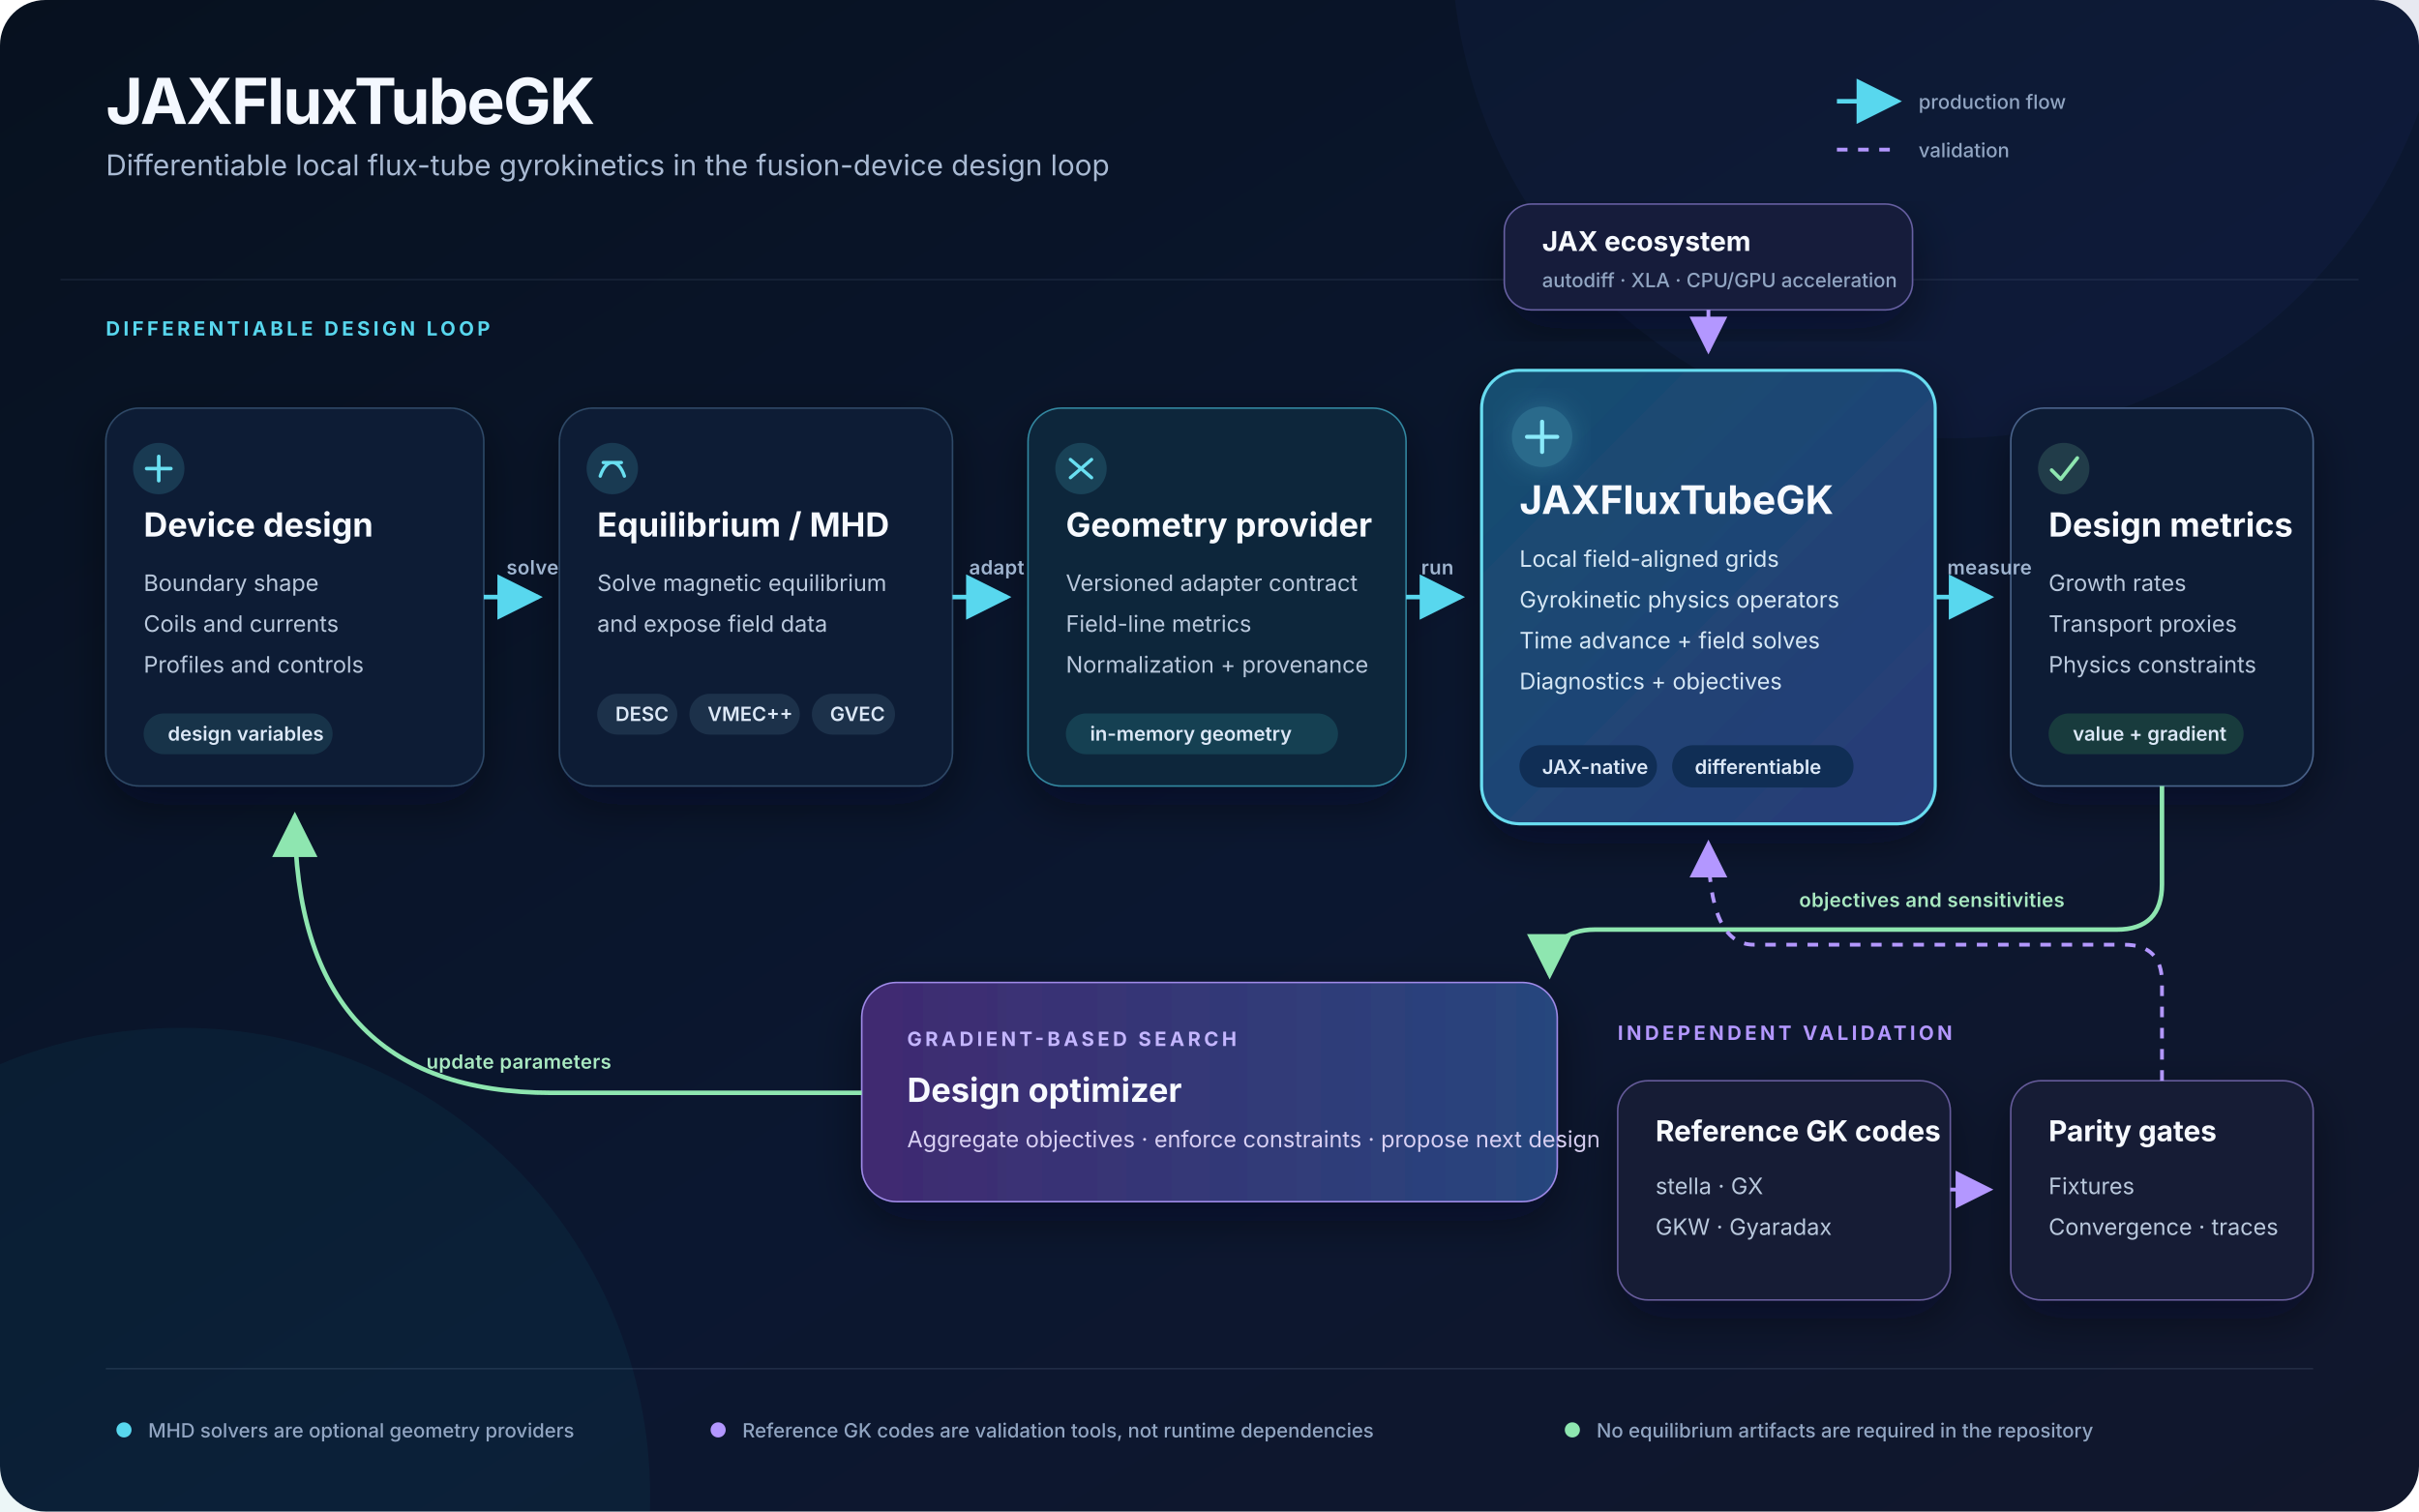
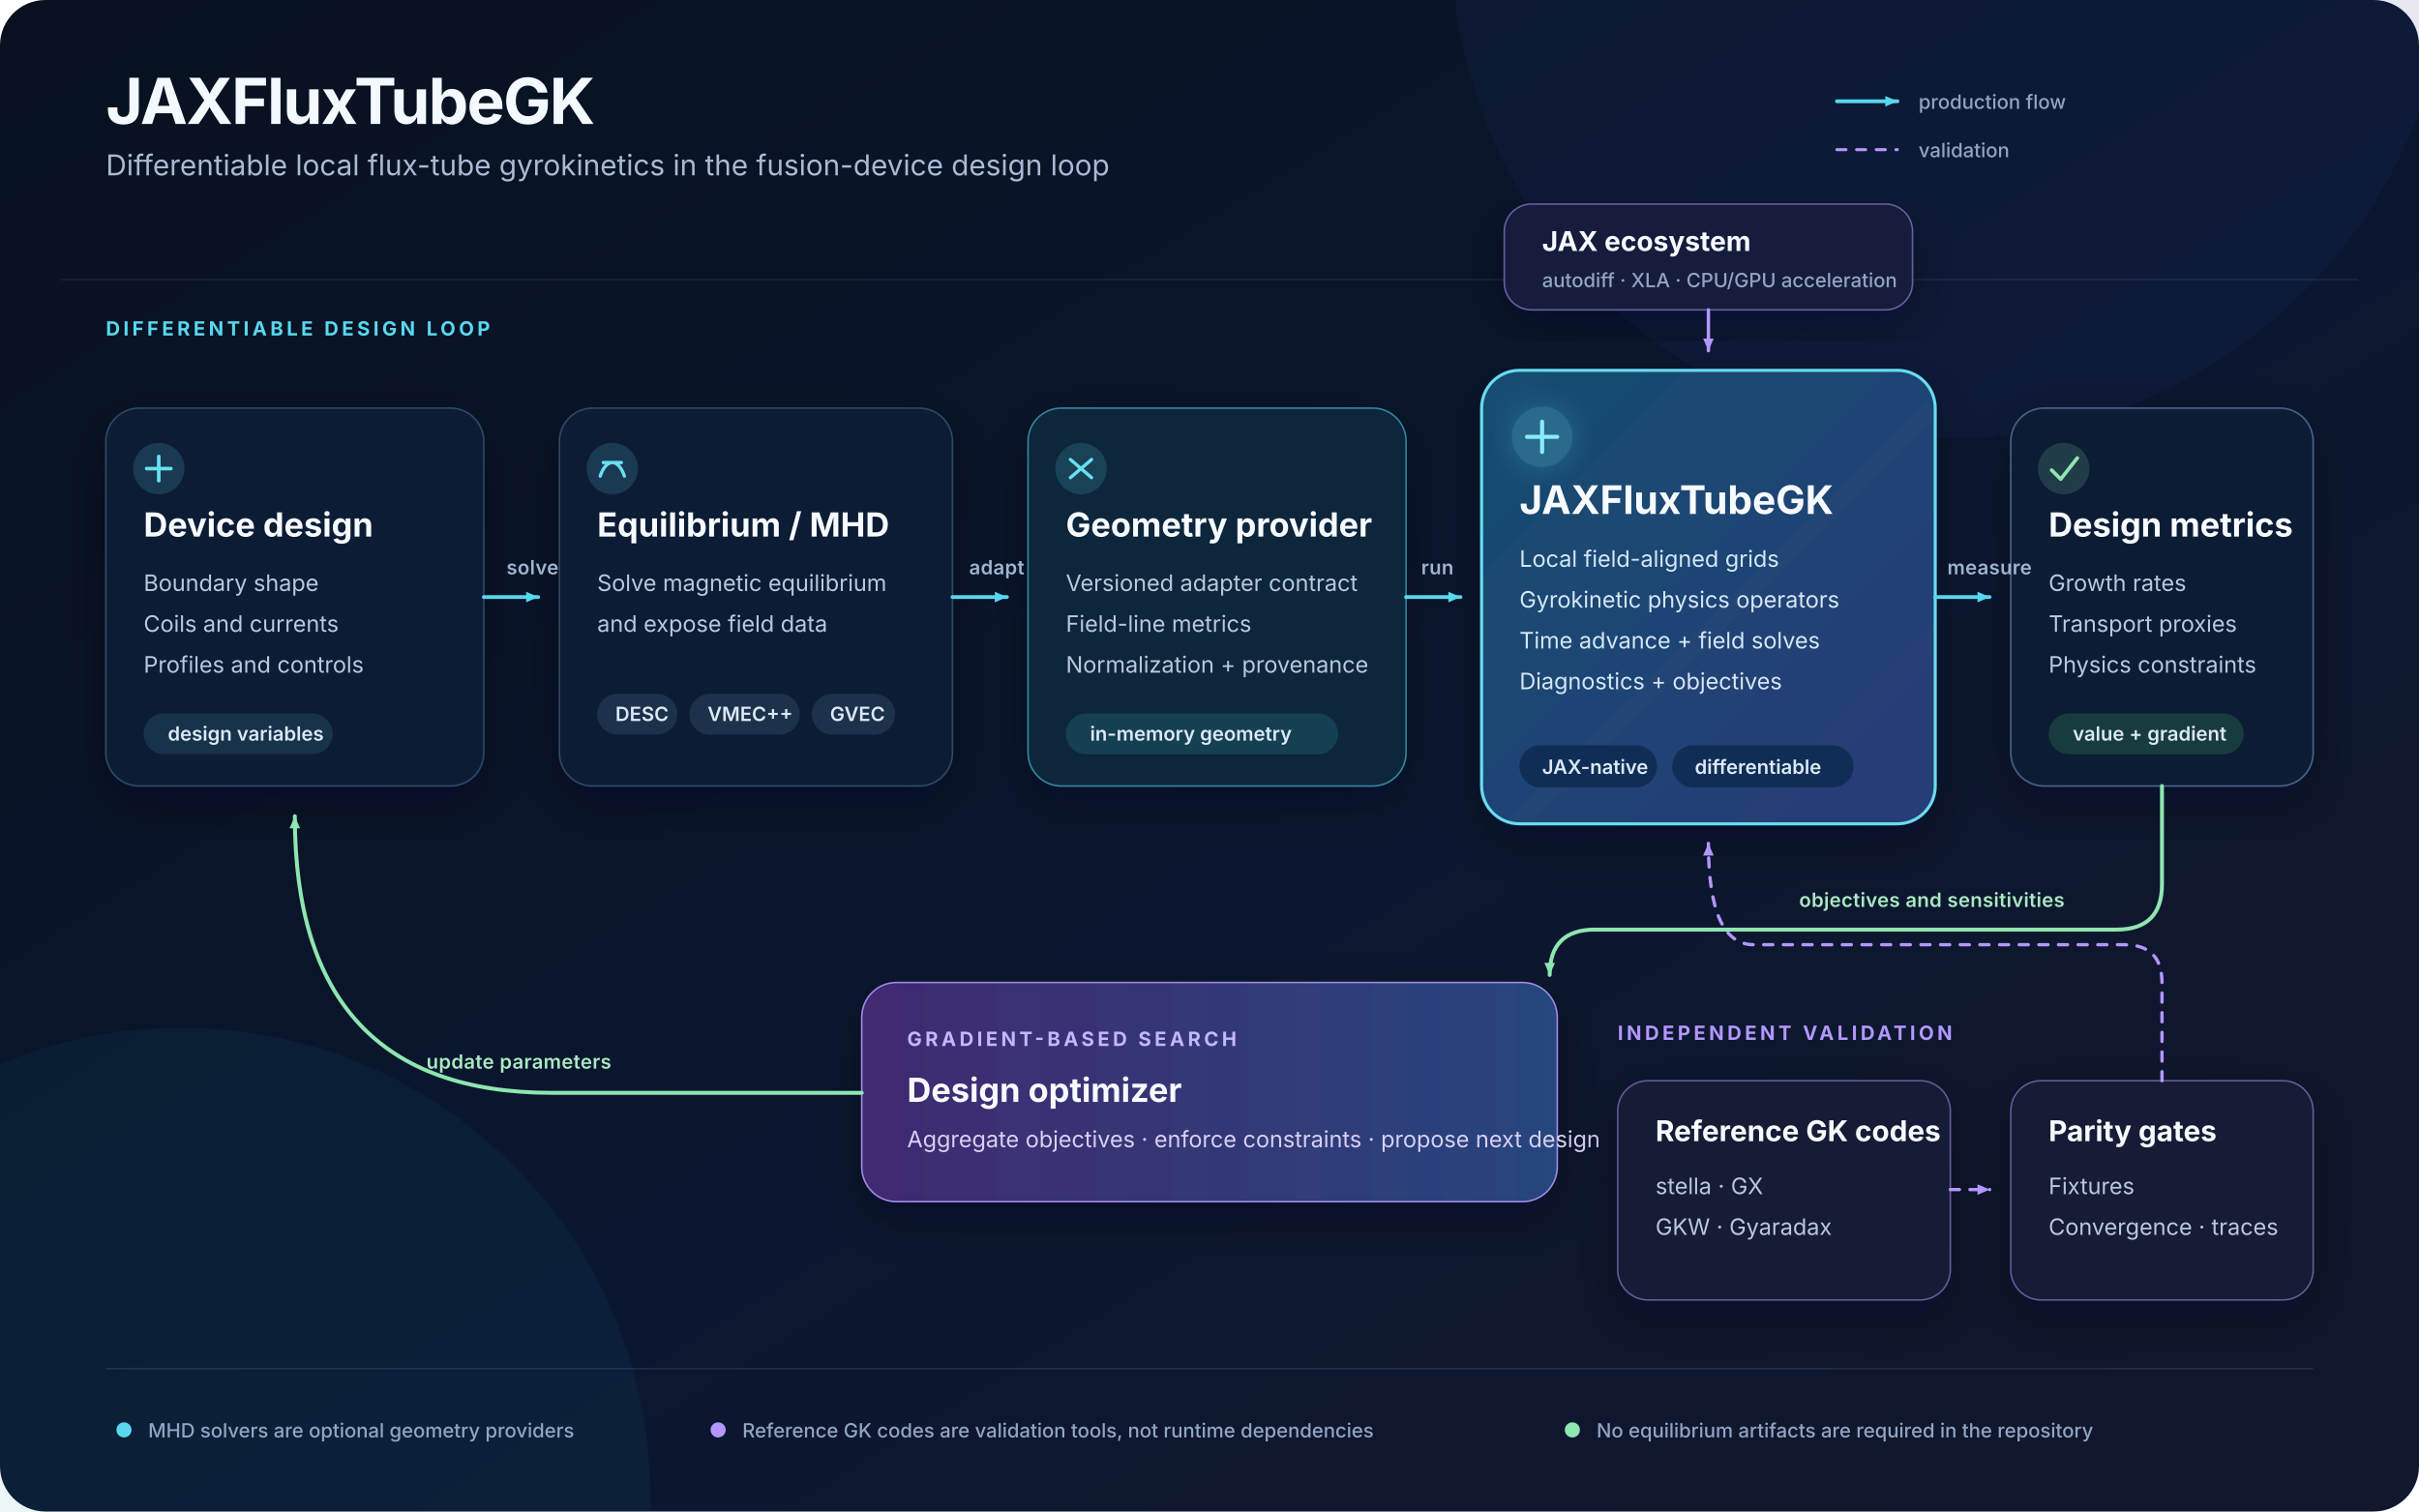
<svg xmlns="http://www.w3.org/2000/svg" width="1600" height="1000" viewBox="0 0 1600 1000" role="img" aria-labelledby="title description">
  <defs>
    <linearGradient id="background" x1="0" y1="0" x2="1" y2="1">
      <stop offset="0" stop-color="#07111f" />
      <stop offset="0.55" stop-color="#0b1730" />
      <stop offset="1" stop-color="#11172c" />
    </linearGradient>
    <linearGradient id="core" x1="0" y1="0" x2="1" y2="1">
      <stop offset="0" stop-color="#154e70" />
      <stop offset="1" stop-color="#293b78" />
    </linearGradient>
    <linearGradient id="optimizer" x1="0" y1="0" x2="1" y2="0">
      <stop offset="0" stop-color="#402a71" />
      <stop offset="1" stop-color="#27467d" />
    </linearGradient>
    <filter id="shadow" x="-20%" y="-20%" width="140%" height="150%">
      <feDropShadow dx="0" dy="12" stdDeviation="16" flood-color="#000814" flood-opacity="0.42" />
    </filter>
    <filter id="glow" x="-30%" y="-30%" width="160%" height="160%">
      <feGaussianBlur stdDeviation="9" result="blur" />
      <feMerge>
        <feMergeNode in="blur" />
        <feMergeNode in="SourceGraphic" />
      </feMerge>
    </filter>
-     <marker id="arrowCyan" markerWidth="12" markerHeight="12" refX="10" refY="6" orient="auto" markerUnits="strokeWidth">
-       <path d="M1 1 L11 6 L1 11 Z" fill="#58d7ee" />
+     <marker id="arrowCyan" markerWidth="10" markerHeight="10" refX="9" refY="5" orient="auto" markerUnits="userSpaceOnUse">
+       <path d="M1 1.5 L9 5 L1 8.5 Z" fill="#58d7ee" />
    </marker>
-     <marker id="arrowPurple" markerWidth="12" markerHeight="12" refX="10" refY="6" orient="auto" markerUnits="strokeWidth">
-       <path d="M1 1 L11 6 L1 11 Z" fill="#b397ff" />
+     <marker id="arrowPurple" markerWidth="10" markerHeight="10" refX="9" refY="5" orient="auto" markerUnits="userSpaceOnUse">
+       <path d="M1 1.5 L9 5 L1 8.5 Z" fill="#b397ff" />
    </marker>
-     <marker id="arrowGreen" markerWidth="12" markerHeight="12" refX="10" refY="6" orient="auto" markerUnits="strokeWidth">
-       <path d="M1 1 L11 6 L1 11 Z" fill="#8ee6b0" />
+     <marker id="arrowGreen" markerWidth="10" markerHeight="10" refX="9" refY="5" orient="auto" markerUnits="userSpaceOnUse">
+       <path d="M1 1.5 L9 5 L1 8.5 Z" fill="#8ee6b0" />
    </marker>
    <style>
      .title { font: 700 42px Inter, ui-sans-serif, system-ui, -apple-system, sans-serif; fill: #f4f8ff; letter-spacing: -1px; }
      .subtitle { font: 400 19px Inter, ui-sans-serif, system-ui, sans-serif; fill: #a9bad3; }
      .eyebrow { font: 700 13px Inter, ui-sans-serif, system-ui, sans-serif; letter-spacing: 2.2px; }
      .card-title { font: 700 22px Inter, ui-sans-serif, system-ui, sans-serif; fill: #f7faff; }
      .card-copy { font: 400 15px Inter, ui-sans-serif, system-ui, sans-serif; fill: #b9c8dc; }
      .chip { font: 600 13px Inter, ui-sans-serif, system-ui, sans-serif; fill: #dce8f7; }
      .small { font: 500 13px Inter, ui-sans-serif, system-ui, sans-serif; fill: #91a5c2; }
      .arrow-label { font: 600 13px Inter, ui-sans-serif, system-ui, sans-serif; fill: #9fb4cf; letter-spacing: .2px; }
    </style>
  </defs>
  <rect width="1600" height="1000" rx="30" fill="url(#background)" />
  <circle cx="1290" cy="-40" r="330" fill="#253a83" opacity="0.11" />
  <circle cx="120" cy="990" r="310" fill="#0b8a9c" opacity="0.08" />
  <path d="M40 185 H1560" stroke="#91a5c2" stroke-opacity="0.12" />
  <text x="70" y="82" class="title">JAXFluxTubeGK</text>
  <text x="70" y="116" class="subtitle">Differentiable local flux-tube gyrokinetics in the fusion-device design loop</text>
  <g transform="translate(1215 67)">
-     <line x1="0" y1="0" x2="40" y2="0" stroke="#58d7ee" stroke-width="3" marker-end="url(#arrowCyan)" />
+     <line x1="0" y1="0" x2="40" y2="0" stroke="#58d7ee" stroke-width="2.5" stroke-linecap="round" marker-end="url(#arrowCyan)" />
    <text x="54" y="5" class="small">production flow</text>
-     <line x1="0" y1="32" x2="40" y2="32" stroke="#b397ff" stroke-width="2.5" stroke-dasharray="7 7" />
+     <line x1="0" y1="32" x2="40" y2="32" stroke="#b397ff" stroke-width="2" stroke-linecap="round" stroke-dasharray="6 7" />
    <text x="54" y="37" class="small">validation</text>
  </g>
  <text x="70" y="222" class="eyebrow" fill="#58d7ee">DIFFERENTIABLE DESIGN LOOP</text>
  <g filter="url(#shadow)">
    <rect x="70" y="270" width="250" height="250" rx="22" fill="#111f35" stroke="#2e4867" />
    <rect x="370" y="270" width="260" height="250" rx="22" fill="#111f35" stroke="#2e4867" />
    <rect x="680" y="270" width="250" height="250" rx="22" fill="#10253a" stroke="#3288a1" />
    <rect x="980" y="245" width="300" height="300" rx="25" fill="url(#core)" stroke="#67dcf0" stroke-width="2" />
    <rect x="1330" y="270" width="200" height="250" rx="22" fill="#111f35" stroke="#49638b" />
  </g>
  <circle cx="105" cy="310" r="17" fill="#58d7ee" opacity="0.16" />
  <path d="M97 310h16M105 302v16" stroke="#69dff1" stroke-width="2.4" stroke-linecap="round" />
  <text x="95" y="355" class="card-title">Device design</text>
  <text x="95" y="391" class="card-copy">Boundary shape</text>
  <text x="95" y="418" class="card-copy">Coils and currents</text>
  <text x="95" y="445" class="card-copy">Profiles and controls</text>
  <rect x="95" y="472" width="125" height="27" rx="13.5" fill="#173349" />
  <text x="111" y="490" class="chip">design variables</text>
  <circle cx="405" cy="310" r="17" fill="#58d7ee" opacity="0.16" />
  <path d="M397 315c4-12 12-12 16 0M399 306h12" fill="none" stroke="#69dff1" stroke-width="2.2" stroke-linecap="round" />
  <text x="395" y="355" class="card-title">Equilibrium / MHD</text>
  <text x="395" y="391" class="card-copy">Solve magnetic equilibrium</text>
  <text x="395" y="418" class="card-copy">and expose field data</text>
  <g transform="translate(395 459)">
    <rect width="53" height="27" rx="13.5" fill="#1c314a" />
    <text x="12" y="18" class="chip">DESC</text>
    <rect x="61" width="73" height="27" rx="13.5" fill="#1c314a" />
    <text x="73" y="18" class="chip">VMEC++</text>
    <rect x="142" width="55" height="27" rx="13.5" fill="#1c314a" />
    <text x="154" y="18" class="chip">GVEC</text>
  </g>
  <circle cx="715" cy="310" r="17" fill="#58d7ee" opacity="0.16" />
  <path d="M708 304l14 12M722 304l-14 12" stroke="#69dff1" stroke-width="2.2" stroke-linecap="round" />
  <text x="705" y="355" class="card-title">Geometry provider</text>
  <text x="705" y="391" class="card-copy">Versioned adapter contract</text>
  <text x="705" y="418" class="card-copy">Field-line metrics</text>
  <text x="705" y="445" class="card-copy">Normalization + provenance</text>
  <rect x="705" y="472" width="180" height="27" rx="13.5" fill="#154052" />
  <text x="721" y="490" class="chip">in-memory geometry</text>
  <circle cx="1020" cy="289" r="20" fill="#78e5f5" opacity="0.2" filter="url(#glow)" />
  <path d="M1010 289h20M1020 279v20" stroke="#8aeafa" stroke-width="2.7" stroke-linecap="round" />
  <text x="1005" y="340" class="card-title" style="font-size:26px">JAXFluxTubeGK</text>
  <text x="1005" y="375" class="card-copy" style="fill:#d5e7f5">Local field-aligned grids</text>
  <text x="1005" y="402" class="card-copy" style="fill:#d5e7f5">Gyrokinetic physics operators</text>
  <text x="1005" y="429" class="card-copy" style="fill:#d5e7f5">Time advance + field solves</text>
  <text x="1005" y="456" class="card-copy" style="fill:#d5e7f5">Diagnostics + objectives</text>
  <g transform="translate(1005 493)">
    <rect width="91" height="28" rx="14" fill="#102e55" />
    <text x="15" y="19" class="chip">JAX-native</text>
    <rect x="101" width="120" height="28" rx="14" fill="#102e55" />
    <text x="116" y="19" class="chip">differentiable</text>
  </g>
  <circle cx="1365" cy="310" r="17" fill="#8ee6b0" opacity="0.16" />
  <path d="M1357 311l6 6 11-14" fill="none" stroke="#8ee6b0" stroke-width="2.4" stroke-linecap="round" stroke-linejoin="round" />
  <text x="1355" y="355" class="card-title">Design metrics</text>
  <text x="1355" y="391" class="card-copy">Growth rates</text>
  <text x="1355" y="418" class="card-copy">Transport proxies</text>
  <text x="1355" y="445" class="card-copy">Physics constraints</text>
  <rect x="1355" y="472" width="129" height="27" rx="13.5" fill="#183b3d" />
  <text x="1371" y="490" class="chip">value + gradient</text>
-   <g fill="none" stroke="#58d7ee" stroke-width="3" marker-end="url(#arrowCyan)">
+   <g fill="none" stroke="#58d7ee" stroke-width="2.5" stroke-linecap="round" stroke-linejoin="round" marker-end="url(#arrowCyan)">
    <path d="M320 395 H356" />
    <path d="M630 395 H666" />
    <path d="M930 395 H966" />
    <path d="M1280 395 H1316" />
  </g>
  <text x="335" y="380" class="arrow-label">solve</text>
  <text x="641" y="380" class="arrow-label">adapt</text>
  <text x="940" y="380" class="arrow-label">run</text>
  <text x="1288" y="380" class="arrow-label">measure</text>
  <g filter="url(#shadow)">
    <rect x="995" y="135" width="270" height="70" rx="18" fill="#141f3b" stroke="#675fa2" />
  </g>
  <text x="1020" y="166" class="card-title" style="font-size:18px">JAX ecosystem</text>
  <text x="1020" y="190" class="small">autodiff · XLA · CPU/GPU acceleration</text>
-   <path d="M1130 205 V232" fill="none" stroke="#b397ff" stroke-width="2.5" marker-end="url(#arrowPurple)" />
+   <path d="M1130 205 V232" fill="none" stroke="#b397ff" stroke-width="2.25" stroke-linecap="round" marker-end="url(#arrowPurple)" />
  <g filter="url(#shadow)">
    <rect x="570" y="650" width="460" height="145" rx="23" fill="url(#optimizer)" stroke="#9f8ae8" />
  </g>
  <text x="600" y="692" class="eyebrow" fill="#c4b6ff">GRADIENT-BASED SEARCH</text>
  <text x="600" y="729" class="card-title">Design optimizer</text>
  <text x="600" y="759" class="card-copy" style="fill:#d8d0f3">Aggregate objectives · enforce constraints · propose next design</text>
-   <path d="M1430 520 V585 Q1430 615 1400 615 H1055 Q1025 615 1025 645" fill="none" stroke="#8ee6b0" stroke-width="3" marker-end="url(#arrowGreen)" />
+   <path d="M1430 520 V585 Q1430 615 1400 615 H1055 Q1025 615 1025 645" fill="none" stroke="#8ee6b0" stroke-width="2.6" stroke-linecap="round" stroke-linejoin="round" marker-end="url(#arrowGreen)" />
  <text x="1190" y="600" class="arrow-label" style="fill:#a9e9c1">objectives and sensitivities</text>
-   <path d="M570 723 H365 Q195 723 195 540" fill="none" stroke="#8ee6b0" stroke-width="3" marker-end="url(#arrowGreen)" />
+   <path d="M570 723 H365 Q195 723 195 540" fill="none" stroke="#8ee6b0" stroke-width="2.6" stroke-linecap="round" stroke-linejoin="round" marker-end="url(#arrowGreen)" />
  <text x="282" y="707" class="arrow-label" style="fill:#a9e9c1">update parameters</text>
  <text x="1070" y="688" class="eyebrow" fill="#b397ff">INDEPENDENT VALIDATION</text>
  <g filter="url(#shadow)">
    <rect x="1070" y="715" width="220" height="145" rx="20" fill="#161d35" stroke="#665b9b" />
    <rect x="1330" y="715" width="200" height="145" rx="20" fill="#161d35" stroke="#665b9b" />
  </g>
  <text x="1095" y="755" class="card-title" style="font-size:19px">Reference GK codes</text>
  <text x="1095" y="790" class="card-copy">stella · GX</text>
  <text x="1095" y="817" class="card-copy">GKW · Gyaradax</text>
  <text x="1355" y="755" class="card-title" style="font-size:19px">Parity gates</text>
  <text x="1355" y="790" class="card-copy">Fixtures</text>
  <text x="1355" y="817" class="card-copy">Convergence · traces</text>
-   <path d="M1290 787 H1316" fill="none" stroke="#b397ff" stroke-width="2.5" stroke-dasharray="7 7" marker-end="url(#arrowPurple)" />
-   <path d="M1430 715 V650 Q1430 625 1405 625 H1160 Q1130 625 1130 558" fill="none" stroke="#b397ff" stroke-width="2.5" stroke-dasharray="7 7" marker-end="url(#arrowPurple)" />
+   <path d="M1290 787 H1316" fill="none" stroke="#b397ff" stroke-width="2.2" stroke-linecap="round" stroke-dasharray="6 7" marker-end="url(#arrowPurple)" />
+   <path d="M1430 715 V650 Q1430 625 1405 625 H1160 Q1130 625 1130 558" fill="none" stroke="#b397ff" stroke-width="2.2" stroke-linecap="round" stroke-linejoin="round" stroke-dasharray="6 7" marker-end="url(#arrowPurple)" />
  <rect x="70" y="905" width="1460" height="1" fill="#7d91ae" opacity="0.18" />
  <circle cx="82" cy="946" r="5" fill="#58d7ee" />
  <text x="98" y="951" class="small">MHD solvers are optional geometry providers</text>
  <circle cx="475" cy="946" r="5" fill="#b397ff" />
  <text x="491" y="951" class="small">Reference GK codes are validation tools, not runtime dependencies</text>
  <circle cx="1040" cy="946" r="5" fill="#8ee6b0" />
  <text x="1056" y="951" class="small">No equilibrium artifacts are required in the repository</text>
</svg>
